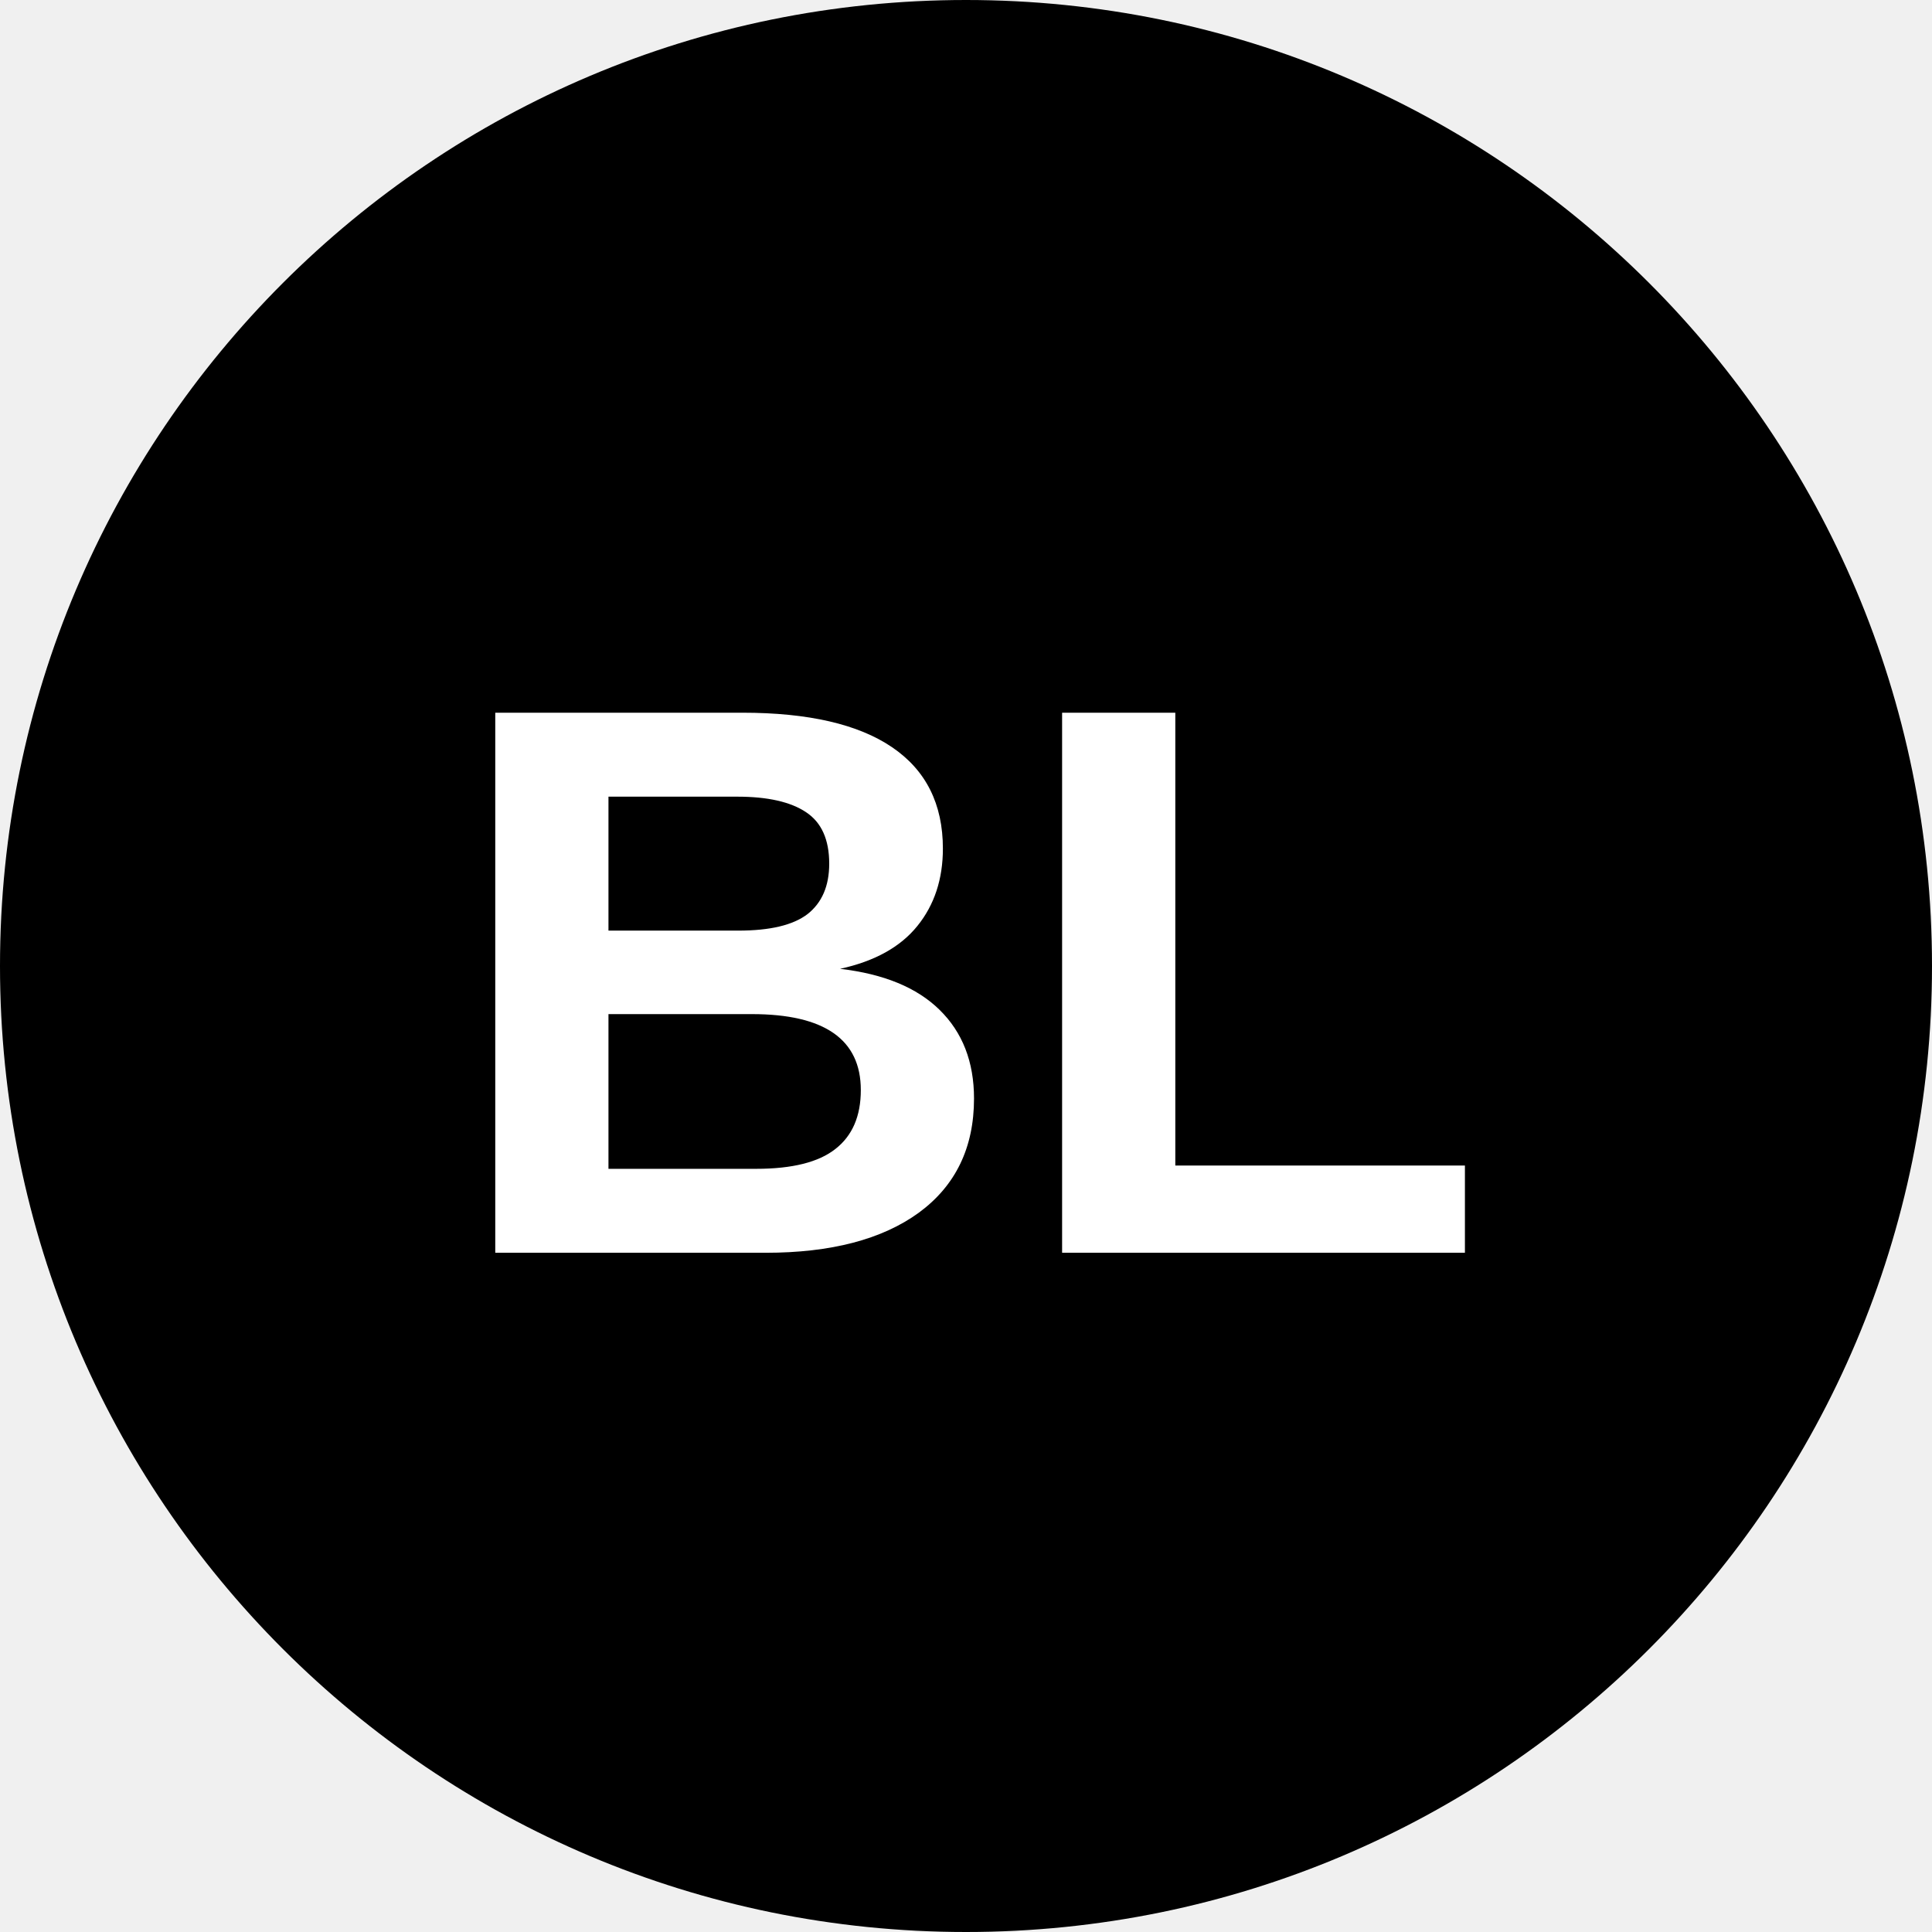
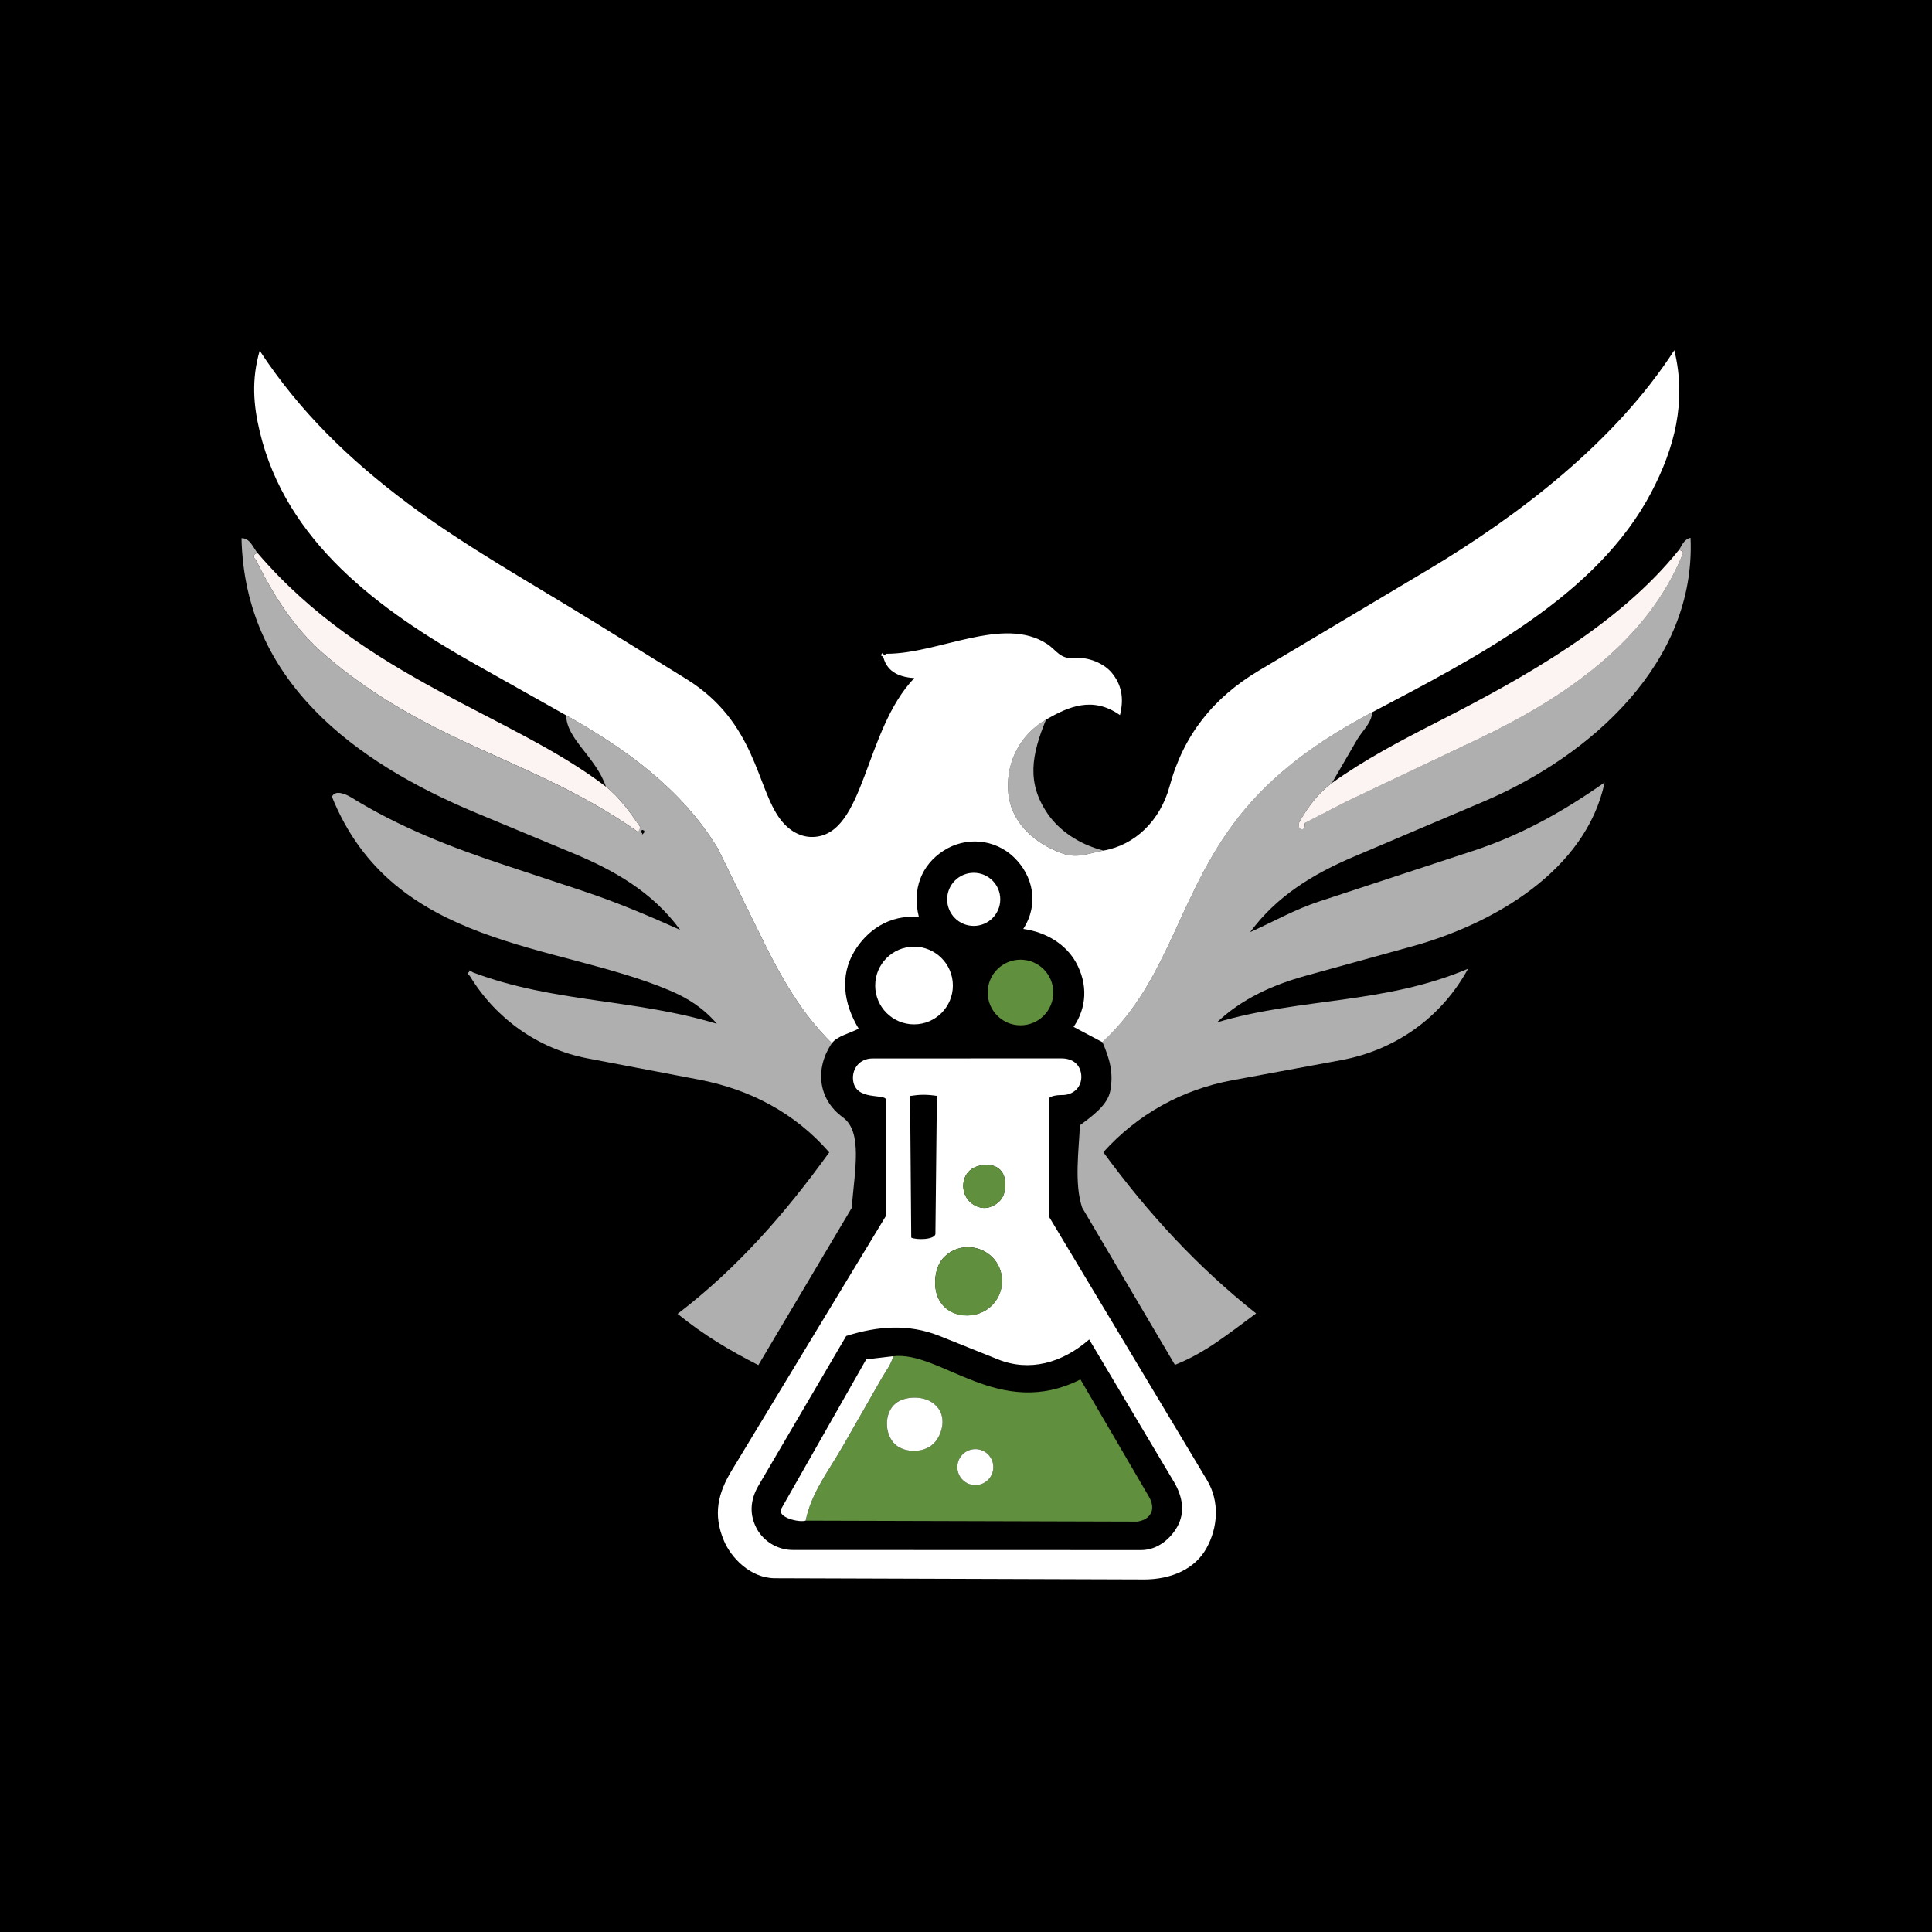
<svg xmlns="http://www.w3.org/2000/svg" viewBox="0 0 64 64">
-   <circle cx="32" cy="32" r="32" fill="#000000" />
-   <text x="32" y="41.5" text-anchor="middle" font-family="Arial, Helvetica, sans-serif" font-size="26" font-weight="800" fill="#ffffff">BL</text>
+   <rect width="64" height="64" fill="#000" />
+   <g transform="translate(8,11.6) scale(0.1255)">
+     <path fill="#afafaf" d="M227.24,182.64c18.42-17,20.12-40.67,37.65-61.51,9.36-11.13,21.18-19.04,33.59-25.58-.21,2.86-2.46,4.71-3.95,7.15l-6.72,11.56c-3.42,2.45-6.41,6.3-8.65,10.44-.61,2.21,1.94,2.47,1.43.13l11.3-5.82,34.56-16.41c22.3-10.59,44.7-25.59,54.05-49,.2-.5-.8-.97-1.15-.82.85-1.06,1.21-2.77,3.13-3.26,1.47,32.8-26.26,57.57-54.59,69.61l-34.36,14.6c-10.6,4.5-20.26,10.34-27.29,19.88,6.46-2.91,11.76-5.97,18.2-8.09l40.57-13.34c12.51-4.11,23.38-10.08,34.79-18.08-4.91,23.22-29.3,37.33-50.68,43.23l-28.2,7.79c-8.79,2.43-16.89,6.11-23.46,12.31,22.4-6.62,43.99-4.71,66.3-14.16-7.18,13.14-19.47,21.53-33.52,24.13l-28.73,5.31c-13.28,2.46-25.01,8.98-34.03,18.99,11.88,16.23,24.84,30.27,40.33,42.56-7.38,5.39-13.29,10.35-21.43,13.57l-24.49-41.51c-2.14-6.42-.84-15.32-.59-21.73,3.4-2.52,7.28-5.36,8-9,.97-4.89-.23-8.78-2.06-12.97Z" />
+     <path fill="#fcf4f3" d="M287.8,114.27c8.68-6.22,18.07-11.15,27.99-16.21,22.88-11.68,47.79-25.61,63.55-45.25.35-.15,1.35.32,1.15.82-9.35,23.41-31.75,38.41-54.05,49l-34.56,16.41-11.3,5.82c.51,2.34-2.04,2.08-1.43-.13,2.24-4.14,5.23-7.99,8.65-10.44Z" />
+     <path fill="#afafaf" d="M227.48,132.08c-3.65.63-6.78,2.24-10.96.7-7.84-2.87-13.72-8.68-14.18-16.59s3.5-14.9,10.03-18.7c-3.83,9.32-5.2,16.68.42,24.87,3,4.38,8.23,8.07,14.7,9.71Z" />
+     <path fill="#fcf4f3" d="M96.19,115.22c3.56,2.73,6.73,7.19,9.08,10.7l1.21,1.19c-.67-1.14-1.8.1-.66.7-.32-.9-.88-.89-1.16-.63-27.36-19.39-54.99-22.89-82.76-46.84-8.03-6.92-13.45-15.57-18.14-25.02-.9-.69-.45-1.9.56-1.68,28.38,33.1,67,42.49,91.86,61.57Z" />
+     <path fill="#fff" d="M212.37,97.5c-6.54,3.8-10.49,10.77-10.03,18.7s6.34,13.72,14.18,16.59c4.19,1.53,7.31-.08,10.96-.7,8.39-1.44,15.04-7.93,17.5-17,3.65-13.44,11.49-23.31,23.5-30.47l44.38-26.46c24.52-14.62,49.78-34.06,65.34-58.15,3.33,13.65-.02,25.95-6.06,37.48-14.42,27.51-46.58,43.78-73.66,58.07-12.4,6.54-24.23,14.45-33.59,25.58-17.53,20.84-19.24,44.5-37.65,61.51l-7.61-4.03c3.45-5.02,3.86-11.21.62-17.03-2.55-4.58-7.58-7.94-13.9-8.82,4.25-6.6,2.58-14.07-2.48-18.93s-12.7-5.5-18.55-1.73c-5.91,3.8-8.35,10.26-6.52,17.5-7.91-.68-13.79,3.64-17.07,9.14-3.79,6.36-2.87,13.62,1.18,20.35-2.24,1.16-5.82,2-7.08,3.85-8.19-8.08-13.52-17.6-18.59-27.94l-11.54-23.52c-9.57-15.78-24.48-26.37-40.01-35.11l-24.23-13.63C36.1,68.46,11.72,50.47,4.8,21.44c-1.67-7.01-2.19-13.69,0-21.3,10.55,16.08,23.67,28.77,39.04,40.26s32.64,21.07,49.45,31.47l24.1,14.91c18.48,11.43,18.48,28.64,24.84,37.06,2.27,3.01,5.37,4.78,8.69,4.65,13.69-.52,13.34-28.01,26.67-41.94-4.63-.26-7.23-2.12-8.13-5.35-.05-.19-.26-.45-.64-.59-.18-.39.35-.28.29-.75.35.73.92.51,1.13.27,13.69.07,30.76-10.14,42.36-2.61,2.59,1.68,3.43,4.16,7.49,3.76,3.43-.34,7.5,1.39,9.52,3.76,2.6,3.06,3.42,6.71,2.26,11.28-7.19-5.08-13.67-2.2-19.47,1.18Z" />
+     <path fill="#afafaf" d="M4.33,53.65c-1.01-.22-1.46.98-.56,1.68,4.69,9.45,10.11,18.1,18.14,25.02,27.77,23.94,55.4,27.45,82.76,46.84l.61-1.26c-2.36-3.51-5.52-7.97-9.08-10.7-2.69-7.92-10.41-12.49-10.51-18.87,15.53,8.74,30.44,19.33,40.01,35.11l11.54,23.52c5.07,10.33,10.4,19.86,18.59,27.94-4.45,6.53-3.79,14.7,2.91,19.57,5.25,3.82,3.14,13.85,2.32,23.93l-24.64,41.47c-7.63-3.91-14.26-7.82-21.31-13.53,15.67-11.97,28.31-26.39,40.03-42.63-9.19-10.55-21.11-16.67-34.48-19.22l-29.32-5.59c-13.14-2.51-24.26-10.58-31-21.64-.1-.16-.26-.35-.59-.53-.25-.57.51-.4.41-1.07l.99.57c21.2,7.99,42.42,6.91,64.33,13.54-3.51-4.11-7.56-6.71-12.35-8.75-30-12.76-73.03-11.03-89.26-51.17.84-1.93,3.63-.74,5.19.23,12.65,7.82,26.22,13.1,40.41,17.8l20.14,6.67c9.02,2.99,17.11,6.37,26.19,10.45-7.33-10.02-17.42-15.73-28.36-20.28l-25.36-10.55C29.77,108.76.84,87.27,0,49.63c2.3-.06,3,2.47,4.33,4.02ZM105.83,127.81l.66-.7c-.67-1.14-1.8.1-.66.7Z" />
+     <path fill="#fff" d="M237.97,324.47l-97.14-.32c-6.61-.02-11.65-5.56-13.46-9.83-3-7.05-1.6-12.64,2.09-18.72l40.67-67.13v-30.55c0-1.92-8.47.57-8.73-5.67-.11-2.64,1.75-5.3,5.17-5.3l49.8-.02c3.29,0,5.02,1.83,5.28,4.31.32,3.04-1.91,5.47-5.2,5.37-.77-.02-3.32.2-3.32,1.05v31.04s41.71,69.53,41.71,69.53c3.44,5.73,2.86,12.61-.15,18.03s-9.2,8.25-16.72,8.22ZM183.16,233.31l.39-36.48c-2.66-.39-4.51-.38-7.07.02l.3,37.39c1.36.65,6.06.6,6.38-.93ZM194.43,215.36c-3.53.96-4.6,4.57-3.51,7.44.99,2.6,4.11,4.25,6.55,3.4,3.44-1.19,4.37-3.71,4.05-7-.3-3.08-2.97-4.96-7.1-3.84ZM183.31,248.34c1.36,6.52,8.67,7.89,13.25,5.01s5.75-9.64,1.7-13.85c-3.45-3.59-9.87-3.91-13.44.63-1.39,1.77-2.14,5.15-1.51,8.2ZM246.04,298.58l-22.29-37.45c-7.18,6.26-15.76,8.59-24.07,5.26l-15.59-6.25c-8.04-3.15-16.04-2.59-24.47.07l-23.14,39.46c-2.28,3.88-2.5,7.9-.28,11.74,1.63,2.82,5.1,5.28,9.34,5.28l91.9.03c4.47,0,7.83-3.12,9.54-6.13,2.1-3.71,1.55-7.84-.93-12.01Z" />
+     <circle fill="#fff" cx="177.52" cy="167.7" r="10.25" />
+     <circle fill="#608f3e" cx="205.62" cy="169.54" r="8.66" />
+     <circle fill="#fff" cx="193.27" cy="144.96" r="7.01" />
+     <path fill="#608f3e" d="M183.31,248.34c-.64-3.04.12-6.43,1.51-8.2,3.58-4.55,9.99-4.22,13.44-.63,4.05,4.21,3.02,10.88-1.7,13.85s-11.89,1.5-13.25-5.01Z" />
+     <path fill="#608f3e" d="M194.43,215.36c4.13-1.13,6.8.76,7.1,3.84.32,3.3-.61,5.81-4.05,7-2.45.85-5.57-.8-6.55-3.4-1.09-2.86-.02-6.47,3.51-7.44Z" />
+     <path fill="#608f3e" d="M148.93,308.95c1.47-7.37,6.16-13.29,9.89-19.8l10.22-17.86c1.13-1.98,2.45-3.56,2.99-5.73,12.59-1.48,27.98,16.95,49.41,6.12l18.1,30.98c.84,1.44,1.09,2.97.59,4.12-.55,1.26-1.78,2.14-3.67,2.42l-87.51-.25ZM182.08,277.62c-2.73-1.68-7.09-1.47-9.4.36-3.13,2.49-3.05,8.25-.09,10.9,2.53,2.27,7.93,2.39,10.54-.77,2.17-2.63,3.23-7.85-1.06-10.49ZM198.45,294.82c0-2.62-2.13-4.75-4.75-4.75s-4.75,2.13-4.75,4.75,2.13,4.75,4.75,4.75,4.75-2.13,4.75-4.75Z" />
+     <path fill="#fff" d="M172.02,265.55c-.54,2.17-1.85,3.75-2.99,5.73l-10.22,17.86c-3.73,6.52-8.42,12.43-9.89,19.8-1.66.59-7.75-.84-6.41-3.19l22.39-39.37,7.12-.84Z" />
+     <path fill="#fff" d="M182.08,277.62c4.29,2.64,3.23,7.86,1.06,10.49-2.61,3.17-8.01,3.04-10.54.77-2.96-2.65-3.05-8.41.09-10.9,2.31-1.83,6.67-2.04,9.4-.36Z" />
+     <circle fill="#fff" cx="193.7" cy="294.82" r="4.75" />
+   </g>
</svg>
